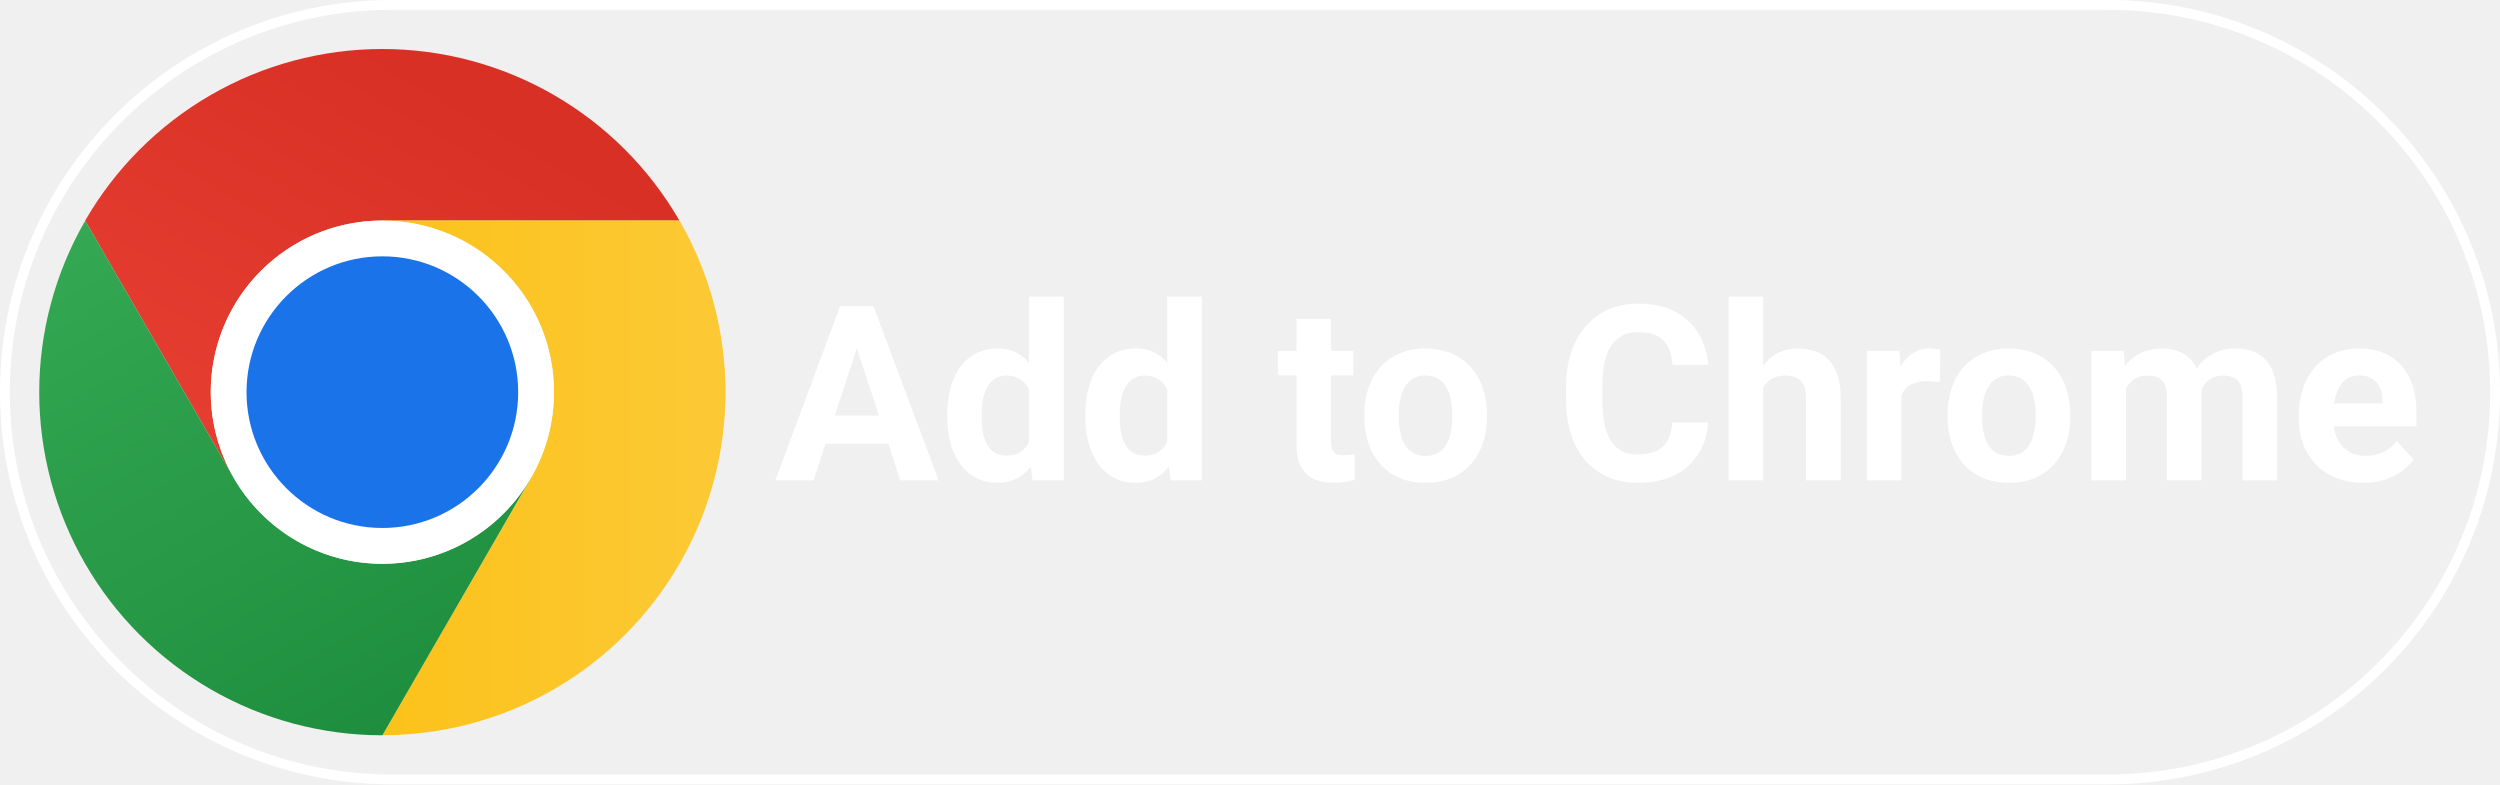
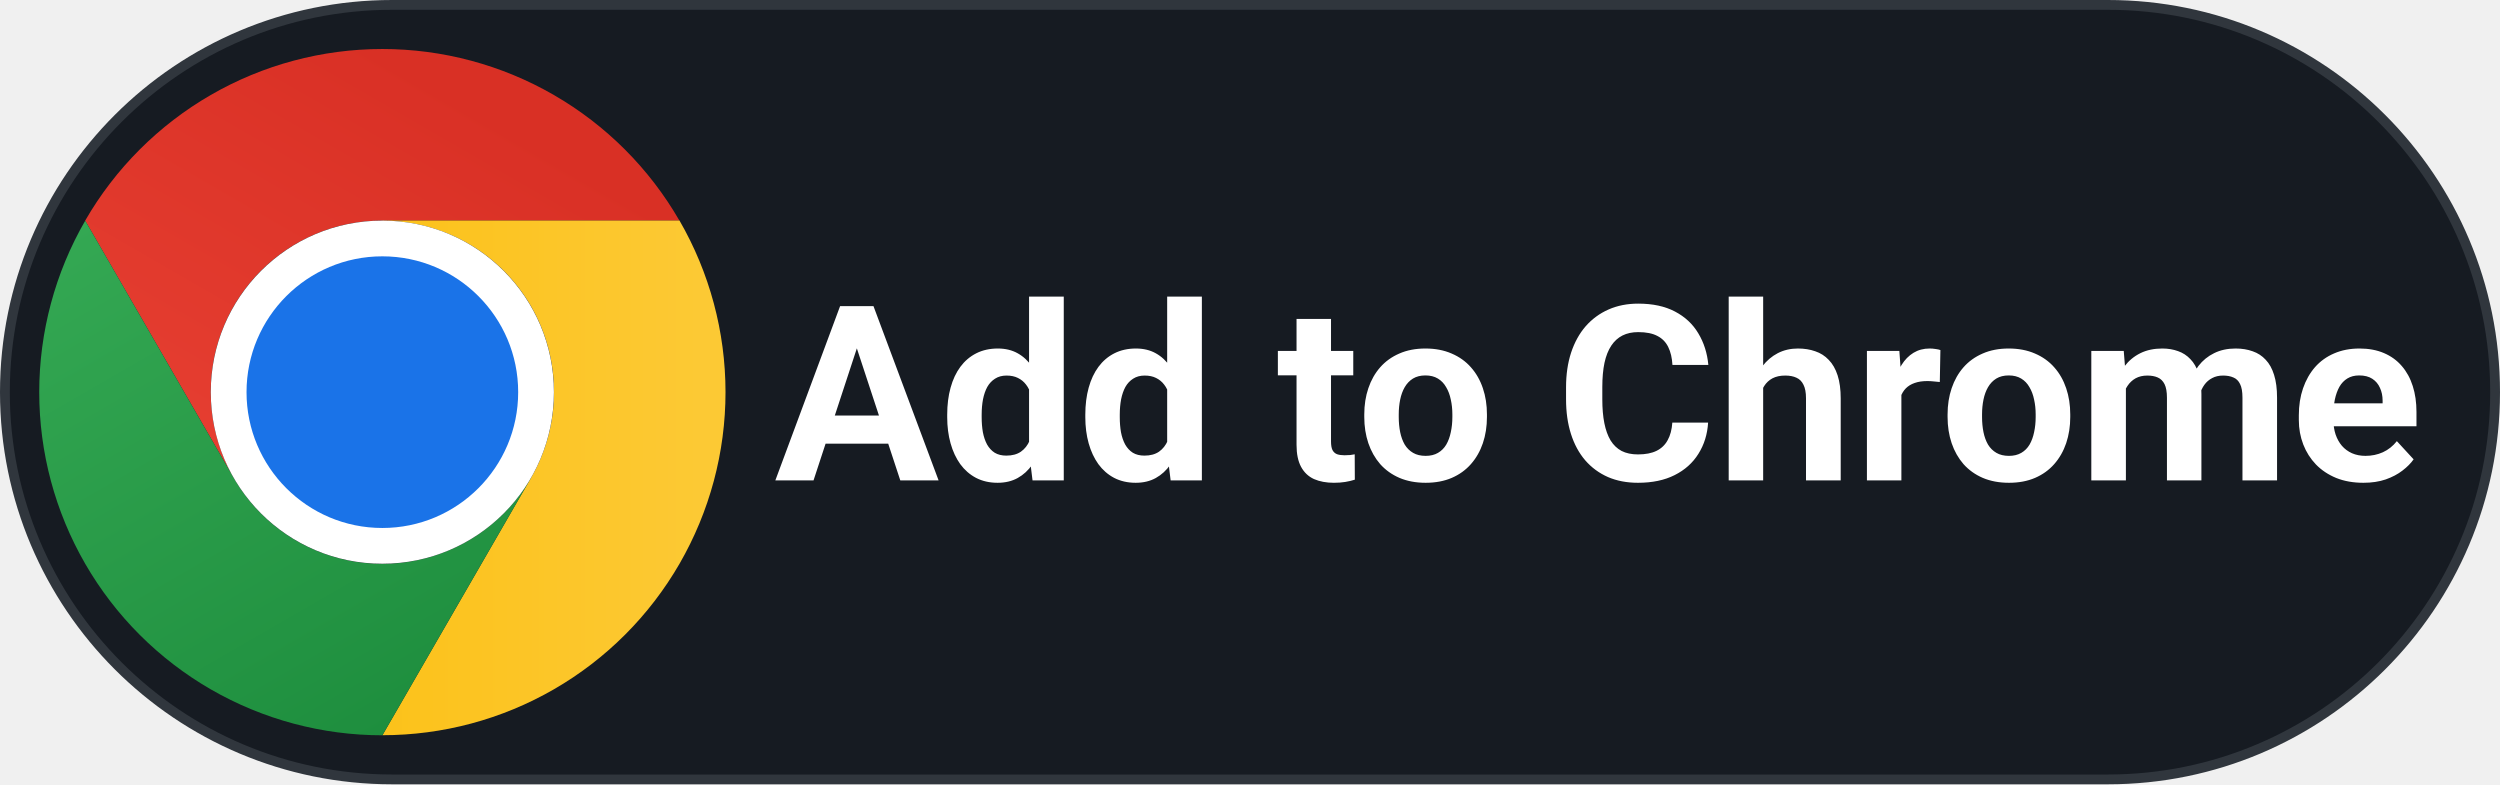
<svg xmlns="http://www.w3.org/2000/svg" width="255" height="80" viewBox="0 0 255 80" fill="none">
-   <g clip-path="url(#clip0_3_3)">
-     <path d="M38.995 22.499L69.301 22.499C66.23 17.178 61.813 12.759 56.492 9.688C51.172 6.616 45.137 4.998 38.993 4.999C32.85 4.999 26.814 6.617 21.495 9.69C16.175 12.763 11.758 17.182 8.687 22.503L23.84 48.749L23.854 48.745C22.312 46.087 21.499 43.07 21.495 39.997C21.492 36.924 22.299 33.905 23.834 31.243C25.37 28.582 27.58 26.372 30.241 24.837C32.903 23.301 35.923 22.495 38.995 22.499V22.499Z" fill="url(#paint0_linear_3_3)" />
-     <path d="M54.159 48.747L39.006 74.992C45.149 74.993 51.185 73.377 56.505 70.305C61.826 67.234 66.244 62.815 69.315 57.495C72.387 52.174 74.003 46.138 74.002 39.995C74.001 33.851 72.382 27.816 69.309 22.497L39.003 22.497L38.999 22.51C42.072 22.504 45.092 23.309 47.755 24.842C50.418 26.375 52.629 28.584 54.166 31.244C55.704 33.905 56.513 36.924 56.511 39.996C56.51 43.069 55.698 46.087 54.159 48.747V48.747Z" fill="url(#paint1_linear_3_3)" />
-     <path d="M23.846 48.755L8.693 22.509C5.62 27.829 4.003 33.864 4.002 40.007C4.002 46.151 5.619 52.186 8.692 57.507C11.764 62.827 16.182 67.244 21.503 70.315C26.824 73.386 32.86 75.002 39.004 75L54.157 48.754L54.147 48.744C52.615 51.408 50.409 53.622 47.75 55.161C45.09 56.7 42.072 57.511 38.999 57.512C35.926 57.514 32.908 56.704 30.247 55.167C27.587 53.629 25.379 51.417 23.846 48.755V48.755Z" fill="url(#paint2_linear_3_3)" />
+   <rect x="0.5" y="0.5" width="254" height="79" rx="39.5" fill="#161B22" />
+   <g clip-path="url(#clip0_3_161)">
+     <path d="M38.995 22.499L69.301 22.499C66.23 17.178 61.813 12.759 56.492 9.688C51.172 6.616 45.137 4.998 38.993 4.999C32.85 4.999 26.814 6.617 21.495 9.69C16.175 12.763 11.758 17.182 8.687 22.503L23.84 48.749L23.854 48.745C22.312 46.087 21.499 43.07 21.495 39.997C21.492 36.924 22.299 33.905 23.834 31.243C25.37 28.582 27.58 26.372 30.241 24.837C32.903 23.301 35.923 22.495 38.995 22.499V22.499Z" fill="url(#paint0_linear_3_161)" />
+     <path d="M54.159 48.747L39.006 74.992C45.149 74.993 51.185 73.377 56.505 70.305C61.826 67.234 66.244 62.815 69.315 57.495C72.387 52.174 74.003 46.138 74.002 39.995C74.001 33.851 72.382 27.816 69.309 22.497L39.003 22.497L38.999 22.51C42.072 22.504 45.092 23.309 47.755 24.842C50.418 26.375 52.629 28.584 54.167 31.244C55.704 33.905 56.513 36.924 56.511 39.996C56.51 43.069 55.698 46.087 54.159 48.747V48.747Z" fill="url(#paint1_linear_3_161)" />
+     <path d="M23.846 48.755L8.693 22.509C5.62 27.829 4.003 33.864 4.002 40.007C4.002 46.151 5.619 52.186 8.692 57.507C11.764 62.827 16.183 67.244 21.503 70.315C26.824 73.386 32.86 75.002 39.004 75L54.157 48.754L54.147 48.744C52.615 51.408 50.409 53.622 47.75 55.161C45.09 56.7 42.072 57.511 38.999 57.512C35.926 57.514 32.908 56.704 30.247 55.167C27.587 53.629 25.379 51.417 23.846 48.755V48.755Z" fill="url(#paint2_linear_3_161)" />
    <path d="M39 57.5C48.665 57.5 56.5 49.665 56.5 40C56.5 30.335 48.665 22.5 39 22.5C29.335 22.5 21.5 30.335 21.5 40C21.5 49.665 29.335 57.5 39 57.5Z" fill="white" />
    <path d="M39 53.854C46.651 53.854 52.854 47.651 52.854 40C52.854 32.349 46.651 26.146 39 26.146C31.349 26.146 25.146 32.349 25.146 40C25.146 47.651 31.349 53.854 39 53.854Z" fill="#1A73E8" />
  </g>
  <path d="M87.814 34.266L82.98 49H79.085L85.689 31.227H88.168L87.814 34.266ZM91.83 49L86.983 34.266L86.593 31.227H89.095L95.736 49H91.83ZM91.61 42.384V45.252H82.223V42.384H91.61ZM104.964 46.119V30.25H108.504V49H105.318L104.964 46.119ZM96.615 42.555V42.298C96.615 41.289 96.729 40.374 96.957 39.552C97.184 38.722 97.518 38.01 97.957 37.416C98.397 36.822 98.938 36.362 99.581 36.036C100.224 35.711 100.956 35.548 101.778 35.548C102.551 35.548 103.227 35.711 103.805 36.036C104.391 36.362 104.887 36.825 105.294 37.428C105.709 38.022 106.043 38.726 106.295 39.54C106.547 40.345 106.73 41.228 106.844 42.188V42.75C106.73 43.67 106.547 44.524 106.295 45.313C106.043 46.103 105.709 46.795 105.294 47.389C104.887 47.975 104.391 48.43 103.805 48.756C103.219 49.081 102.535 49.244 101.754 49.244C100.932 49.244 100.2 49.077 99.557 48.744C98.922 48.41 98.385 47.942 97.945 47.34C97.514 46.738 97.184 46.03 96.957 45.216C96.729 44.402 96.615 43.515 96.615 42.555ZM100.13 42.298V42.555C100.13 43.1 100.171 43.609 100.252 44.081C100.342 44.553 100.484 44.972 100.68 45.338C100.883 45.696 101.144 45.977 101.461 46.18C101.786 46.376 102.181 46.473 102.645 46.473C103.247 46.473 103.744 46.339 104.134 46.07C104.525 45.794 104.822 45.415 105.025 44.935C105.237 44.455 105.359 43.901 105.392 43.275V41.676C105.367 41.163 105.294 40.703 105.172 40.296C105.058 39.881 104.887 39.527 104.659 39.234C104.439 38.941 104.163 38.714 103.829 38.551C103.504 38.388 103.117 38.307 102.669 38.307C102.214 38.307 101.823 38.412 101.498 38.624C101.172 38.828 100.908 39.108 100.704 39.466C100.509 39.824 100.362 40.248 100.265 40.736C100.175 41.216 100.13 41.737 100.13 42.298ZM119.051 46.119V30.25H122.591V49H119.405L119.051 46.119ZM110.702 42.555V42.298C110.702 41.289 110.816 40.374 111.043 39.552C111.271 38.722 111.605 38.01 112.044 37.416C112.484 36.822 113.025 36.362 113.668 36.036C114.311 35.711 115.043 35.548 115.865 35.548C116.638 35.548 117.314 35.711 117.892 36.036C118.478 36.362 118.974 36.825 119.381 37.428C119.796 38.022 120.13 38.726 120.382 39.54C120.634 40.345 120.817 41.228 120.931 42.188V42.75C120.817 43.67 120.634 44.524 120.382 45.313C120.13 46.103 119.796 46.795 119.381 47.389C118.974 47.975 118.478 48.43 117.892 48.756C117.306 49.081 116.622 49.244 115.841 49.244C115.019 49.244 114.286 49.077 113.644 48.744C113.009 48.41 112.472 47.942 112.032 47.34C111.601 46.738 111.271 46.03 111.043 45.216C110.816 44.402 110.702 43.515 110.702 42.555ZM114.217 42.298V42.555C114.217 43.1 114.258 43.609 114.339 44.081C114.429 44.553 114.571 44.972 114.767 45.338C114.97 45.696 115.23 45.977 115.548 46.18C115.873 46.376 116.268 46.473 116.732 46.473C117.334 46.473 117.831 46.339 118.221 46.07C118.612 45.794 118.909 45.415 119.112 44.935C119.324 44.455 119.446 43.901 119.479 43.275V41.676C119.454 41.163 119.381 40.703 119.259 40.296C119.145 39.881 118.974 39.527 118.746 39.234C118.526 38.941 118.25 38.714 117.916 38.551C117.59 38.388 117.204 38.307 116.756 38.307C116.301 38.307 115.91 38.412 115.584 38.624C115.259 38.828 114.994 39.108 114.791 39.466C114.596 39.824 114.449 40.248 114.352 40.736C114.262 41.216 114.217 41.737 114.217 42.298ZM138.033 35.792V38.282H130.343V35.792H138.033ZM132.247 32.533H135.763V45.02C135.763 45.403 135.812 45.696 135.909 45.899C136.015 46.103 136.17 46.245 136.373 46.327C136.576 46.4 136.833 46.437 137.142 46.437C137.362 46.437 137.557 46.428 137.728 46.412C137.907 46.388 138.058 46.363 138.18 46.339L138.192 48.927C137.891 49.024 137.565 49.102 137.215 49.159C136.865 49.216 136.479 49.244 136.056 49.244C135.283 49.244 134.607 49.118 134.029 48.866C133.46 48.605 133.02 48.19 132.711 47.621C132.402 47.051 132.247 46.302 132.247 45.374V32.533ZM139.156 42.53V42.274C139.156 41.306 139.295 40.414 139.571 39.601C139.848 38.779 140.251 38.067 140.78 37.464C141.309 36.862 141.96 36.394 142.733 36.06C143.506 35.719 144.393 35.548 145.394 35.548C146.395 35.548 147.286 35.719 148.067 36.06C148.849 36.394 149.504 36.862 150.033 37.464C150.57 38.067 150.977 38.779 151.253 39.601C151.53 40.414 151.668 41.306 151.668 42.274V42.53C151.668 43.491 151.53 44.382 151.253 45.204C150.977 46.017 150.57 46.73 150.033 47.34C149.504 47.942 148.853 48.41 148.08 48.744C147.306 49.077 146.419 49.244 145.418 49.244C144.417 49.244 143.526 49.077 142.745 48.744C141.972 48.41 141.317 47.942 140.78 47.34C140.251 46.73 139.848 46.017 139.571 45.204C139.295 44.382 139.156 43.491 139.156 42.53ZM142.672 42.274V42.53C142.672 43.084 142.721 43.6 142.818 44.081C142.916 44.561 143.071 44.984 143.282 45.35C143.502 45.708 143.787 45.989 144.137 46.192C144.487 46.396 144.914 46.498 145.418 46.498C145.907 46.498 146.326 46.396 146.676 46.192C147.026 45.989 147.306 45.708 147.518 45.35C147.73 44.984 147.884 44.561 147.982 44.081C148.088 43.6 148.141 43.084 148.141 42.53V42.274C148.141 41.737 148.088 41.232 147.982 40.76C147.884 40.28 147.726 39.857 147.506 39.491C147.294 39.116 147.014 38.823 146.664 38.612C146.314 38.4 145.89 38.294 145.394 38.294C144.898 38.294 144.474 38.4 144.125 38.612C143.783 38.823 143.502 39.116 143.282 39.491C143.071 39.857 142.916 40.28 142.818 40.76C142.721 41.232 142.672 41.737 142.672 42.274ZM170.577 43.104H174.227C174.154 44.3 173.824 45.362 173.238 46.29C172.66 47.218 171.851 47.942 170.809 48.463C169.776 48.984 168.53 49.244 167.074 49.244C165.934 49.244 164.913 49.049 164.01 48.658C163.106 48.259 162.333 47.69 161.69 46.949C161.056 46.209 160.571 45.313 160.238 44.264C159.904 43.214 159.737 42.038 159.737 40.736V39.503C159.737 38.201 159.908 37.025 160.25 35.975C160.6 34.917 161.096 34.018 161.739 33.277C162.39 32.537 163.167 31.967 164.071 31.568C164.974 31.17 165.983 30.97 167.098 30.97C168.579 30.97 169.828 31.239 170.846 31.776C171.871 32.313 172.665 33.053 173.226 33.998C173.796 34.942 174.138 36.016 174.251 37.22H170.589C170.549 36.504 170.406 35.898 170.162 35.401C169.918 34.897 169.548 34.518 169.051 34.266C168.563 34.006 167.912 33.876 167.098 33.876C166.488 33.876 165.955 33.989 165.499 34.217C165.043 34.445 164.661 34.791 164.352 35.255C164.042 35.719 163.81 36.305 163.656 37.013C163.509 37.713 163.436 38.535 163.436 39.478V40.736C163.436 41.655 163.505 42.465 163.644 43.165C163.782 43.857 163.993 44.443 164.278 44.923C164.571 45.395 164.946 45.753 165.401 45.997C165.865 46.233 166.423 46.351 167.074 46.351C167.839 46.351 168.469 46.229 168.966 45.985C169.462 45.741 169.841 45.379 170.101 44.898C170.37 44.418 170.528 43.82 170.577 43.104ZM179.842 30.25V49H176.327V30.25H179.842ZM179.342 41.932H178.377C178.386 41.013 178.508 40.166 178.744 39.393C178.98 38.612 179.317 37.936 179.757 37.367C180.196 36.789 180.721 36.341 181.332 36.024C181.95 35.706 182.634 35.548 183.382 35.548C184.033 35.548 184.623 35.641 185.152 35.829C185.689 36.008 186.149 36.301 186.532 36.708C186.922 37.106 187.223 37.631 187.435 38.282C187.647 38.933 187.752 39.723 187.752 40.65V49H184.212V40.626C184.212 40.04 184.127 39.58 183.956 39.247C183.793 38.905 183.553 38.665 183.236 38.526C182.927 38.38 182.544 38.307 182.088 38.307C181.584 38.307 181.153 38.4 180.794 38.587C180.444 38.775 180.164 39.035 179.952 39.369C179.741 39.694 179.586 40.077 179.488 40.516C179.391 40.956 179.342 41.428 179.342 41.932ZM193.941 38.673V49H190.426V35.792H193.734L193.941 38.673ZM197.921 35.706L197.86 38.966C197.689 38.941 197.481 38.921 197.237 38.905C197.001 38.88 196.786 38.868 196.59 38.868C196.094 38.868 195.663 38.933 195.296 39.063C194.938 39.185 194.637 39.369 194.393 39.613C194.157 39.857 193.978 40.154 193.856 40.504C193.742 40.854 193.677 41.253 193.661 41.7L192.953 41.48C192.953 40.626 193.038 39.841 193.209 39.124C193.38 38.4 193.628 37.77 193.954 37.232C194.287 36.695 194.694 36.28 195.174 35.987C195.654 35.694 196.204 35.548 196.822 35.548C197.018 35.548 197.217 35.564 197.42 35.597C197.624 35.621 197.791 35.658 197.921 35.706ZM198.653 42.53V42.274C198.653 41.306 198.792 40.414 199.068 39.601C199.345 38.779 199.748 38.067 200.277 37.464C200.806 36.862 201.457 36.394 202.23 36.06C203.003 35.719 203.89 35.548 204.891 35.548C205.892 35.548 206.783 35.719 207.564 36.06C208.346 36.394 209.001 36.862 209.53 37.464C210.067 38.067 210.474 38.779 210.75 39.601C211.027 40.414 211.166 41.306 211.166 42.274V42.53C211.166 43.491 211.027 44.382 210.75 45.204C210.474 46.017 210.067 46.73 209.53 47.34C209.001 47.942 208.35 48.41 207.577 48.744C206.804 49.077 205.917 49.244 204.916 49.244C203.915 49.244 203.023 49.077 202.242 48.744C201.469 48.41 200.814 47.942 200.277 47.34C199.748 46.73 199.345 46.017 199.068 45.204C198.792 44.382 198.653 43.491 198.653 42.53ZM202.169 42.274V42.53C202.169 43.084 202.218 43.6 202.315 44.081C202.413 44.561 202.568 44.984 202.779 45.35C202.999 45.708 203.284 45.989 203.634 46.192C203.984 46.396 204.411 46.498 204.916 46.498C205.404 46.498 205.823 46.396 206.173 46.192C206.523 45.989 206.804 45.708 207.015 45.35C207.227 44.984 207.381 44.561 207.479 44.081C207.585 43.6 207.638 43.084 207.638 42.53V42.274C207.638 41.737 207.585 41.232 207.479 40.76C207.381 40.28 207.223 39.857 207.003 39.491C206.791 39.116 206.511 38.823 206.161 38.612C205.811 38.4 205.388 38.294 204.891 38.294C204.395 38.294 203.972 38.4 203.622 38.612C203.28 38.823 202.999 39.116 202.779 39.491C202.568 39.857 202.413 40.28 202.315 40.76C202.218 41.232 202.169 41.737 202.169 42.274ZM216.842 38.526V49H213.314V35.792H216.622L216.842 38.526ZM216.354 41.932H215.377C215.377 41.013 215.487 40.166 215.707 39.393C215.934 38.612 216.264 37.936 216.695 37.367C217.135 36.789 217.676 36.341 218.319 36.024C218.962 35.706 219.706 35.548 220.553 35.548C221.139 35.548 221.676 35.637 222.164 35.816C222.652 35.987 223.071 36.26 223.421 36.634C223.779 37.001 224.056 37.481 224.251 38.075C224.447 38.661 224.544 39.365 224.544 40.187V49H221.029V40.577C221.029 39.975 220.947 39.511 220.785 39.185C220.622 38.86 220.39 38.632 220.089 38.502C219.796 38.372 219.442 38.307 219.027 38.307C218.571 38.307 218.172 38.4 217.831 38.587C217.497 38.775 217.22 39.035 217 39.369C216.781 39.694 216.618 40.077 216.512 40.516C216.406 40.956 216.354 41.428 216.354 41.932ZM224.215 41.529L222.958 41.688C222.958 40.825 223.063 40.024 223.275 39.283C223.495 38.543 223.816 37.892 224.239 37.33C224.671 36.769 225.204 36.333 225.838 36.024C226.473 35.706 227.206 35.548 228.036 35.548C228.67 35.548 229.248 35.641 229.769 35.829C230.29 36.008 230.733 36.297 231.1 36.695C231.474 37.086 231.759 37.599 231.954 38.233C232.158 38.868 232.259 39.645 232.259 40.565V49H228.731V40.565C228.731 39.955 228.65 39.491 228.487 39.173C228.333 38.848 228.105 38.624 227.804 38.502C227.511 38.372 227.161 38.307 226.754 38.307C226.331 38.307 225.96 38.392 225.643 38.563C225.326 38.726 225.061 38.954 224.85 39.247C224.638 39.54 224.479 39.881 224.374 40.272C224.268 40.654 224.215 41.074 224.215 41.529ZM241.061 49.244C240.035 49.244 239.116 49.081 238.302 48.756C237.488 48.422 236.796 47.962 236.227 47.377C235.665 46.791 235.234 46.111 234.933 45.338C234.632 44.557 234.481 43.727 234.481 42.848V42.359C234.481 41.358 234.623 40.443 234.908 39.613C235.193 38.783 235.6 38.062 236.129 37.452C236.666 36.842 237.317 36.374 238.082 36.048C238.847 35.715 239.71 35.548 240.67 35.548C241.606 35.548 242.436 35.703 243.16 36.012C243.884 36.321 244.491 36.76 244.979 37.33C245.475 37.9 245.85 38.583 246.102 39.381C246.354 40.17 246.48 41.049 246.48 42.018V43.482H235.982V41.139H243.026V40.87C243.026 40.382 242.936 39.947 242.757 39.564C242.586 39.173 242.326 38.864 241.976 38.636C241.626 38.408 241.179 38.294 240.633 38.294C240.169 38.294 239.771 38.396 239.437 38.6C239.103 38.803 238.831 39.088 238.619 39.454C238.416 39.82 238.261 40.252 238.155 40.748C238.058 41.236 238.009 41.773 238.009 42.359V42.848C238.009 43.377 238.082 43.865 238.229 44.312C238.383 44.76 238.599 45.147 238.875 45.472C239.16 45.798 239.502 46.05 239.901 46.229C240.308 46.408 240.768 46.498 241.28 46.498C241.915 46.498 242.505 46.376 243.05 46.131C243.604 45.879 244.08 45.501 244.479 44.996L246.188 46.852C245.911 47.25 245.532 47.633 245.052 47.999C244.58 48.365 244.011 48.666 243.343 48.902C242.676 49.13 241.915 49.244 241.061 49.244Z" fill="white" />
-   <rect x="0.5" y="0.5" width="254" height="79" rx="39.5" stroke="white" />
+   <rect x="0.5" y="0.5" width="254" height="79" rx="39.5" stroke="#30363D" />
  <defs>
-     <linearGradient id="paint0_linear_3_3" x1="65.521" y1="20.315" x2="35.214" y2="72.808" gradientUnits="userSpaceOnUse">
+     <linearGradient id="paint0_linear_3_161" x1="65.521" y1="20.315" x2="35.214" y2="72.808" gradientUnits="userSpaceOnUse">
      <stop stop-color="#D93025" />
      <stop offset="1" stop-color="#EA4335" />
    </linearGradient>
-     <linearGradient id="paint1_linear_3_3" x1="71.296" y1="26.874" x2="10.682" y2="26.874" gradientUnits="userSpaceOnUse">
+     <linearGradient id="paint1_linear_3_161" x1="71.296" y1="26.874" x2="10.682" y2="26.874" gradientUnits="userSpaceOnUse">
      <stop stop-color="#FCC934" />
      <stop offset="1" stop-color="#FBBC04" />
    </linearGradient>
-     <linearGradient id="paint2_linear_3_3" x1="42.789" y1="72.815" x2="12.482" y2="20.321" gradientUnits="userSpaceOnUse">
+     <linearGradient id="paint2_linear_3_161" x1="42.789" y1="72.815" x2="12.482" y2="20.321" gradientUnits="userSpaceOnUse">
      <stop stop-color="#1E8E3E" />
      <stop offset="1" stop-color="#34A853" />
    </linearGradient>
-     <clipPath id="clip0_3_3">
+     <clipPath id="clip0_3_161">
      <rect width="70" height="70" fill="white" transform="translate(4 5)" />
    </clipPath>
  </defs>
</svg>
